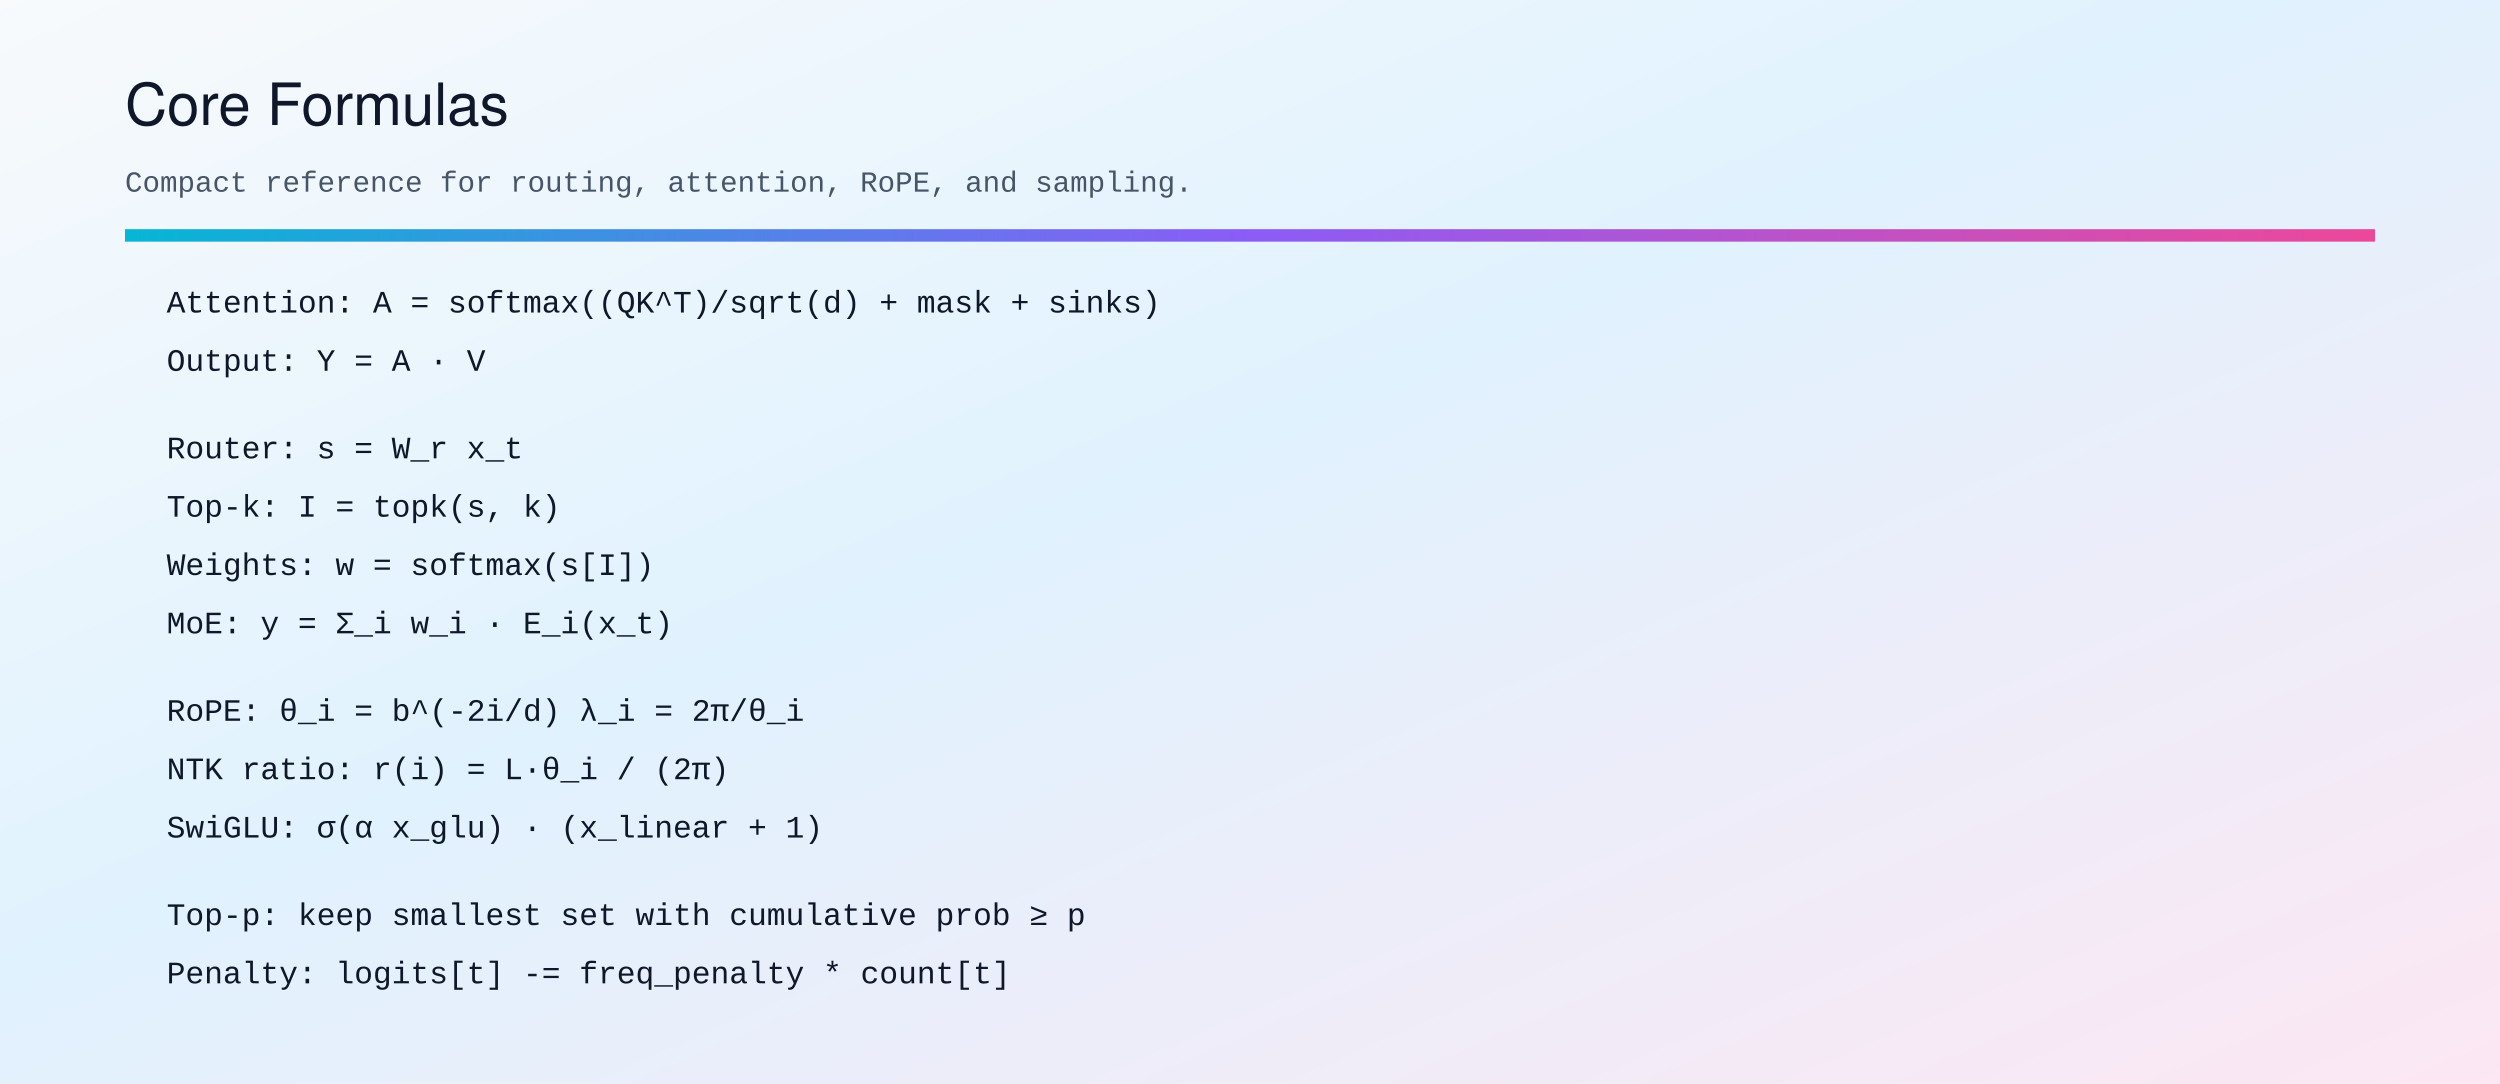
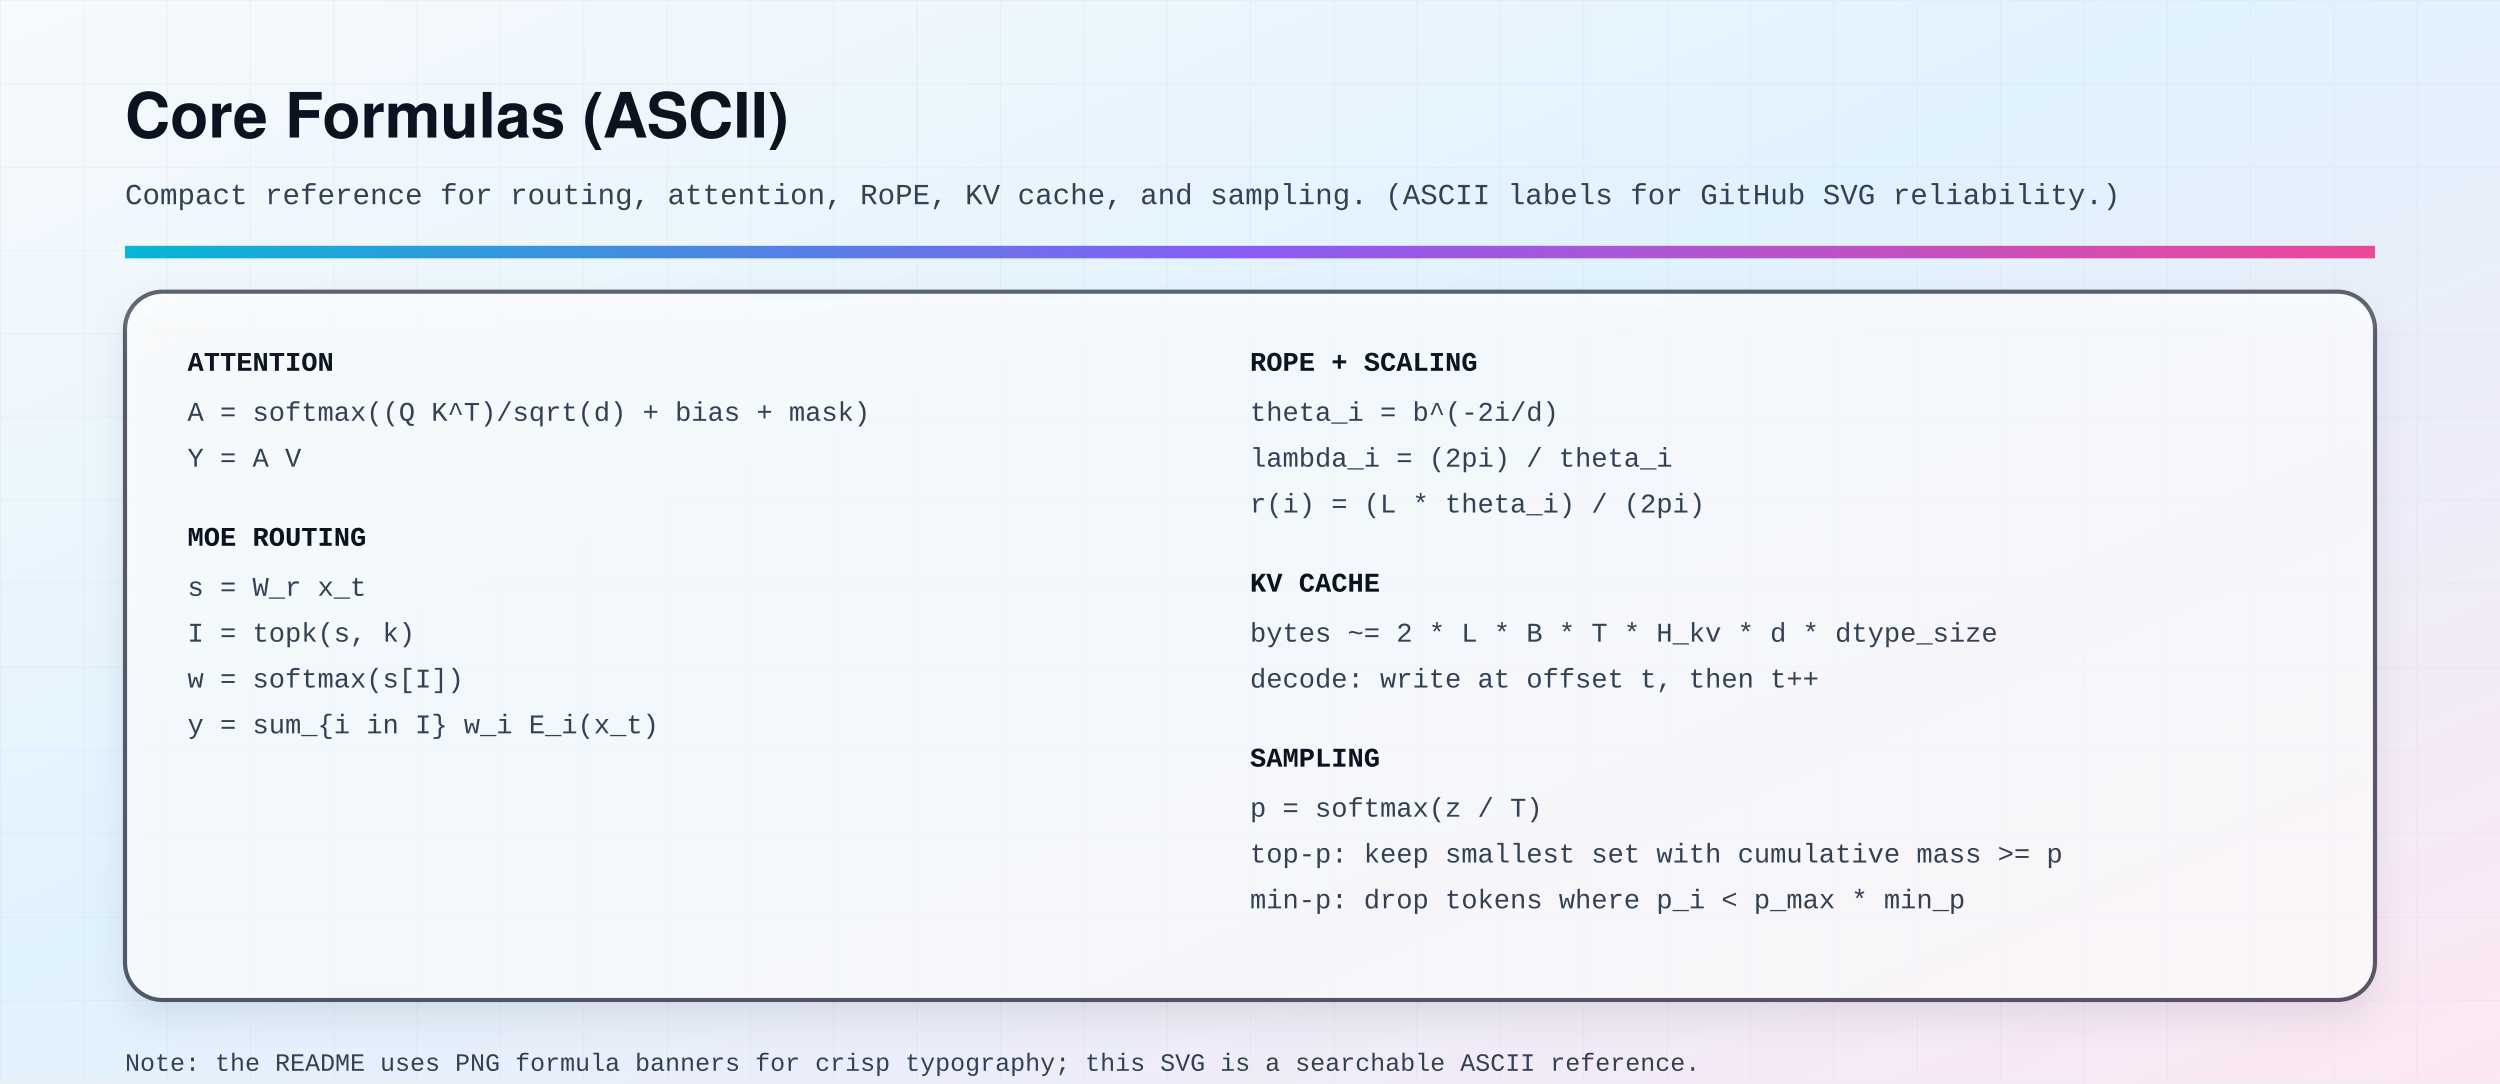
<svg xmlns="http://www.w3.org/2000/svg" width="1200" height="520" viewBox="0 0 1200 520">
  <defs>
    <linearGradient id="bg" x1="0" y1="0" x2="1" y2="1">
      <stop offset="0%" stop-color="#F8FAFC" />
      <stop offset="45%" stop-color="#E0F2FE" />
      <stop offset="100%" stop-color="#FCE7F3" />
    </linearGradient>
-     <linearGradient id="bar" x1="0" y1="0" x2="1" y2="0">
+     <linearGradient id="accent" x1="0" y1="0" x2="1" y2="0">
      <stop offset="0%" stop-color="#06B6D4" />
      <stop offset="50%" stop-color="#8B5CF6" />
      <stop offset="100%" stop-color="#EC4899" />
    </linearGradient>
+     <pattern id="grid" width="40" height="40" patternUnits="userSpaceOnUse">
+       <path d="M 40 0 L 0 0 0 40" fill="none" stroke="#CBD5E1" stroke-width="1" />
+     </pattern>
+     <filter id="shadow" x="-20%" y="-20%" width="140%" height="140%">
+       <feDropShadow dx="0" dy="8" stdDeviation="8" flood-color="#0B1220" flood-opacity="0.12" />
+     </filter>
+     <linearGradient id="scan" x1="0" y1="0" x2="0" y2="1">
+       <stop offset="0%" stop-color="#FFFFFF" stop-opacity="0" />
+       <stop offset="50%" stop-color="#FFFFFF" stop-opacity="0.35" />
+       <stop offset="100%" stop-color="#FFFFFF" stop-opacity="0" />
+     </linearGradient>
  </defs>
  <rect width="1200" height="520" fill="url(#bg)" />
-   <text x="60" y="60" fill="#0F172A" font-size="28" font-family="Space Grotesk, Helvetica, Arial, sans-serif">Core Formulas</text>
-   <text x="60" y="92" fill="#475569" font-size="14" font-family="JetBrains Mono, 'Courier New', monospace">Compact reference for routing, attention, RoPE, and sampling.</text>
-   <rect x="60" y="110" width="1080" height="6" fill="url(#bar)" />
-   <g font-family="JetBrains Mono, 'Courier New', monospace" font-size="15" fill="#0F172A">
-     <text x="80" y="150">Attention: A = softmax((QK^T)/sqrt(d) + mask + sinks)</text>
-     <text x="80" y="178">Output: Y = A · V</text>
-     <text x="80" y="220">Router: s = W_r x_t</text>
-     <text x="80" y="248">Top-k: I = topk(s, k)</text>
-     <text x="80" y="276">Weights: w = softmax(s[I])</text>
-     <text x="80" y="304">MoE: y = Σ_i w_i · E_i(x_t)</text>
-     <text x="80" y="346">RoPE: θ_i = b^(-2i/d)   λ_i = 2π/θ_i</text>
-     <text x="80" y="374">NTK ratio: r(i) = L·θ_i / (2π)</text>
-     <text x="80" y="402">SwiGLU: σ(α x_glu) · (x_linear + 1)</text>
-     <text x="80" y="444">Top-p: keep smallest set with cumulative prob ≥ p</text>
-     <text x="80" y="472">Penalty: logits[t] -= freq_penalty * count[t]</text>
+   <rect width="1200" height="520" fill="url(#grid)" opacity="0.22" />
+   <text x="60" y="66" fill="#0B1220" font-size="30" font-weight="800" font-family="Space Grotesk, Helvetica, Arial, sans-serif">Core Formulas (ASCII)</text>
+   <text x="60" y="98" fill="#334155" font-size="14" font-family="JetBrains Mono, 'Courier New', monospace">Compact reference for routing, attention, RoPE, KV cache, and sampling. (ASCII labels for GitHub SVG reliability.)</text>
+   <rect x="60" y="118" width="1080" height="6" fill="url(#accent)" />
+   <g filter="url(#shadow)">
+     <rect x="60" y="140" width="1080" height="340" rx="18" fill="#FFFFFF" opacity="0.66" stroke="#0B1220" stroke-width="2" />
+   </g>
+   <g font-family="JetBrains Mono, 'Courier New', monospace" font-size="13" fill="#0B1220">
+     <text x="90" y="178" font-weight="800">ATTENTION</text>
+     <text x="90" y="202" fill="#334155">A = softmax((Q K^T)/sqrt(d) + bias + mask)</text>
+     <text x="90" y="224" fill="#334155">Y = A V</text>
+     <text x="90" y="262" font-weight="800">MOE ROUTING</text>
+     <text x="90" y="286" fill="#334155">s = W_r x_t</text>
+     <text x="90" y="308" fill="#334155">I = topk(s, k)</text>
+     <text x="90" y="330" fill="#334155">w = softmax(s[I])</text>
+     <text x="90" y="352" fill="#334155">y = sum_{i in I} w_i E_i(x_t)</text>
+     <text x="600" y="178" font-weight="800">ROPE + SCALING</text>
+     <text x="600" y="202" fill="#334155">theta_i = b^(-2i/d)</text>
+     <text x="600" y="224" fill="#334155">lambda_i = (2pi) / theta_i</text>
+     <text x="600" y="246" fill="#334155">r(i) = (L * theta_i) / (2pi)</text>
+     <text x="600" y="284" font-weight="800">KV CACHE</text>
+     <text x="600" y="308" fill="#334155">bytes ~= 2 * L * B * T * H_kv * d * dtype_size</text>
+     <text x="600" y="330" fill="#334155">decode: write at offset t, then t++</text>
+     <text x="600" y="368" font-weight="800">SAMPLING</text>
+     <text x="600" y="392" fill="#334155">p = softmax(z / T)</text>
+     <text x="600" y="414" fill="#334155">top-p: keep smallest set with cumulative mass &gt;= p</text>
+     <text x="600" y="436" fill="#334155">min-p: drop tokens where p_i &lt; p_max * min_p</text>
+   </g>
+   <rect x="60" y="140" width="1080" height="36" fill="url(#scan)" opacity="0.22">
+     <animate attributeName="y" dur="6.6s" repeatCount="indefinite" values="140;444;140" keyTimes="0;0.5;1" calcMode="spline" keySplines="0.42 0 0.58 1;0.42 0 0.58 1" />
+   </rect>
+   <g font-family="JetBrains Mono, 'Courier New', monospace" font-size="12" fill="#334155">
+     <text x="60" y="514">Note: the README uses PNG formula banners for crisp typography; this SVG is a searchable ASCII reference.</text>
  </g>
</svg>
